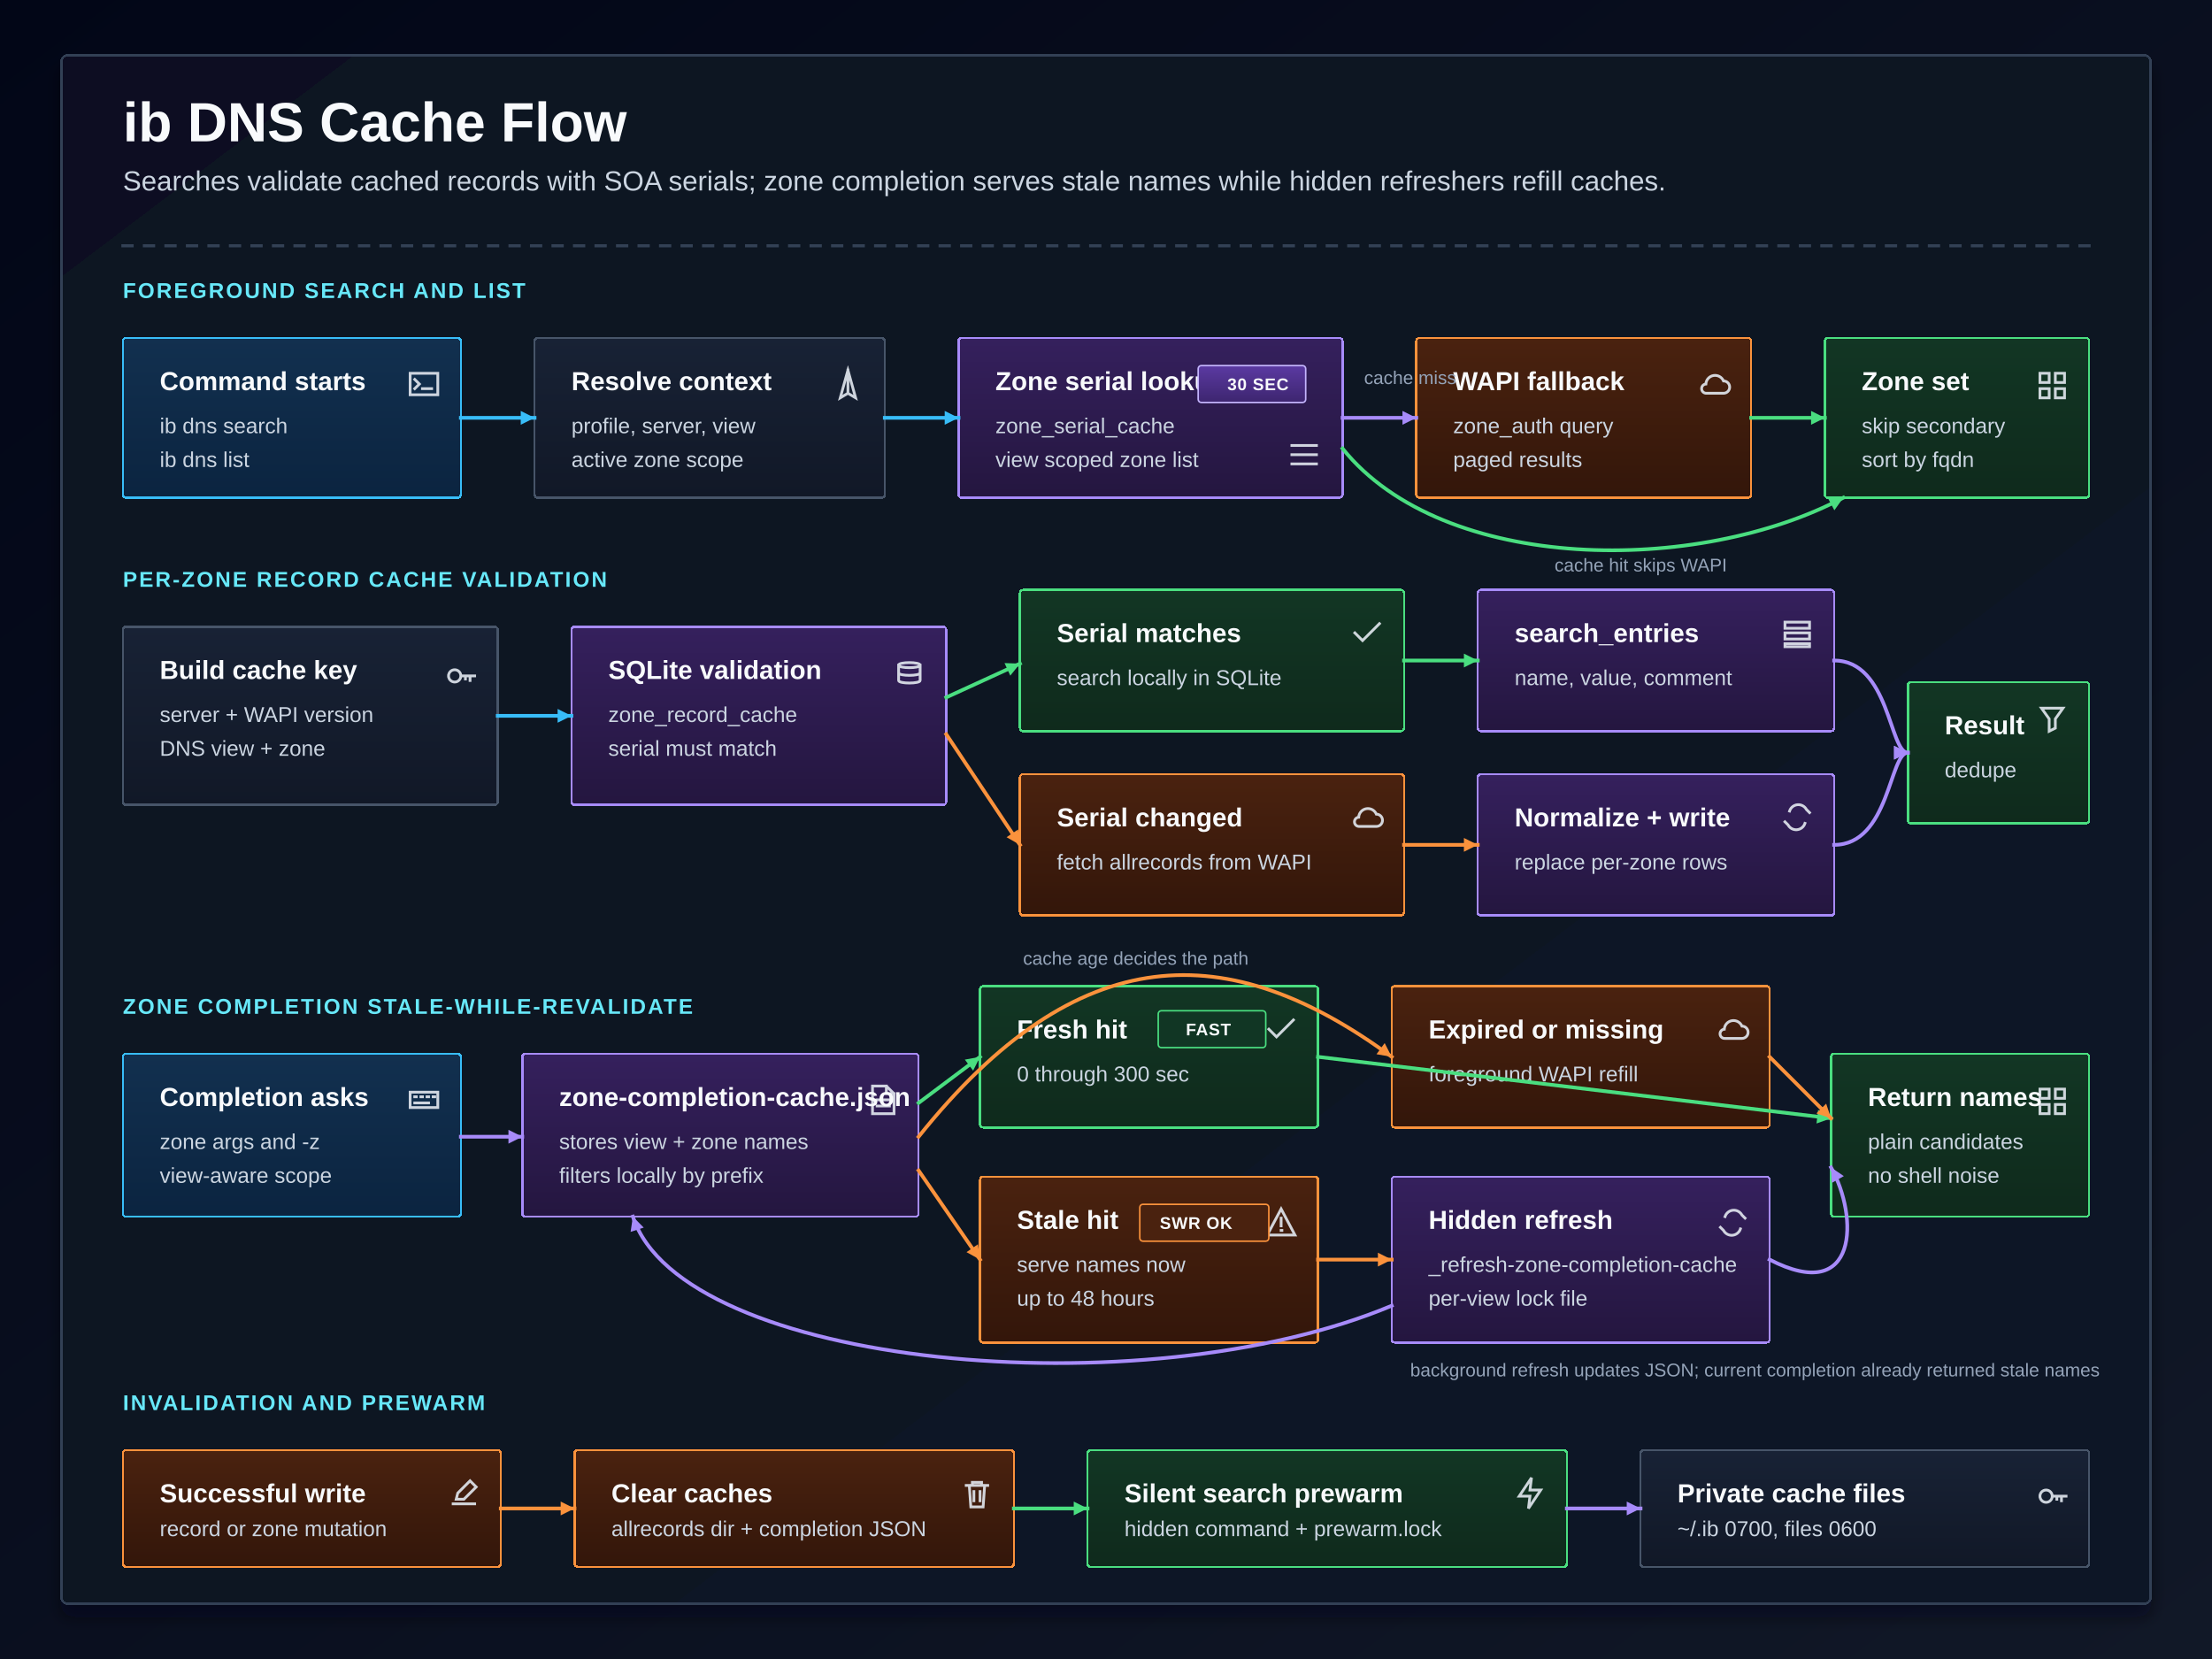
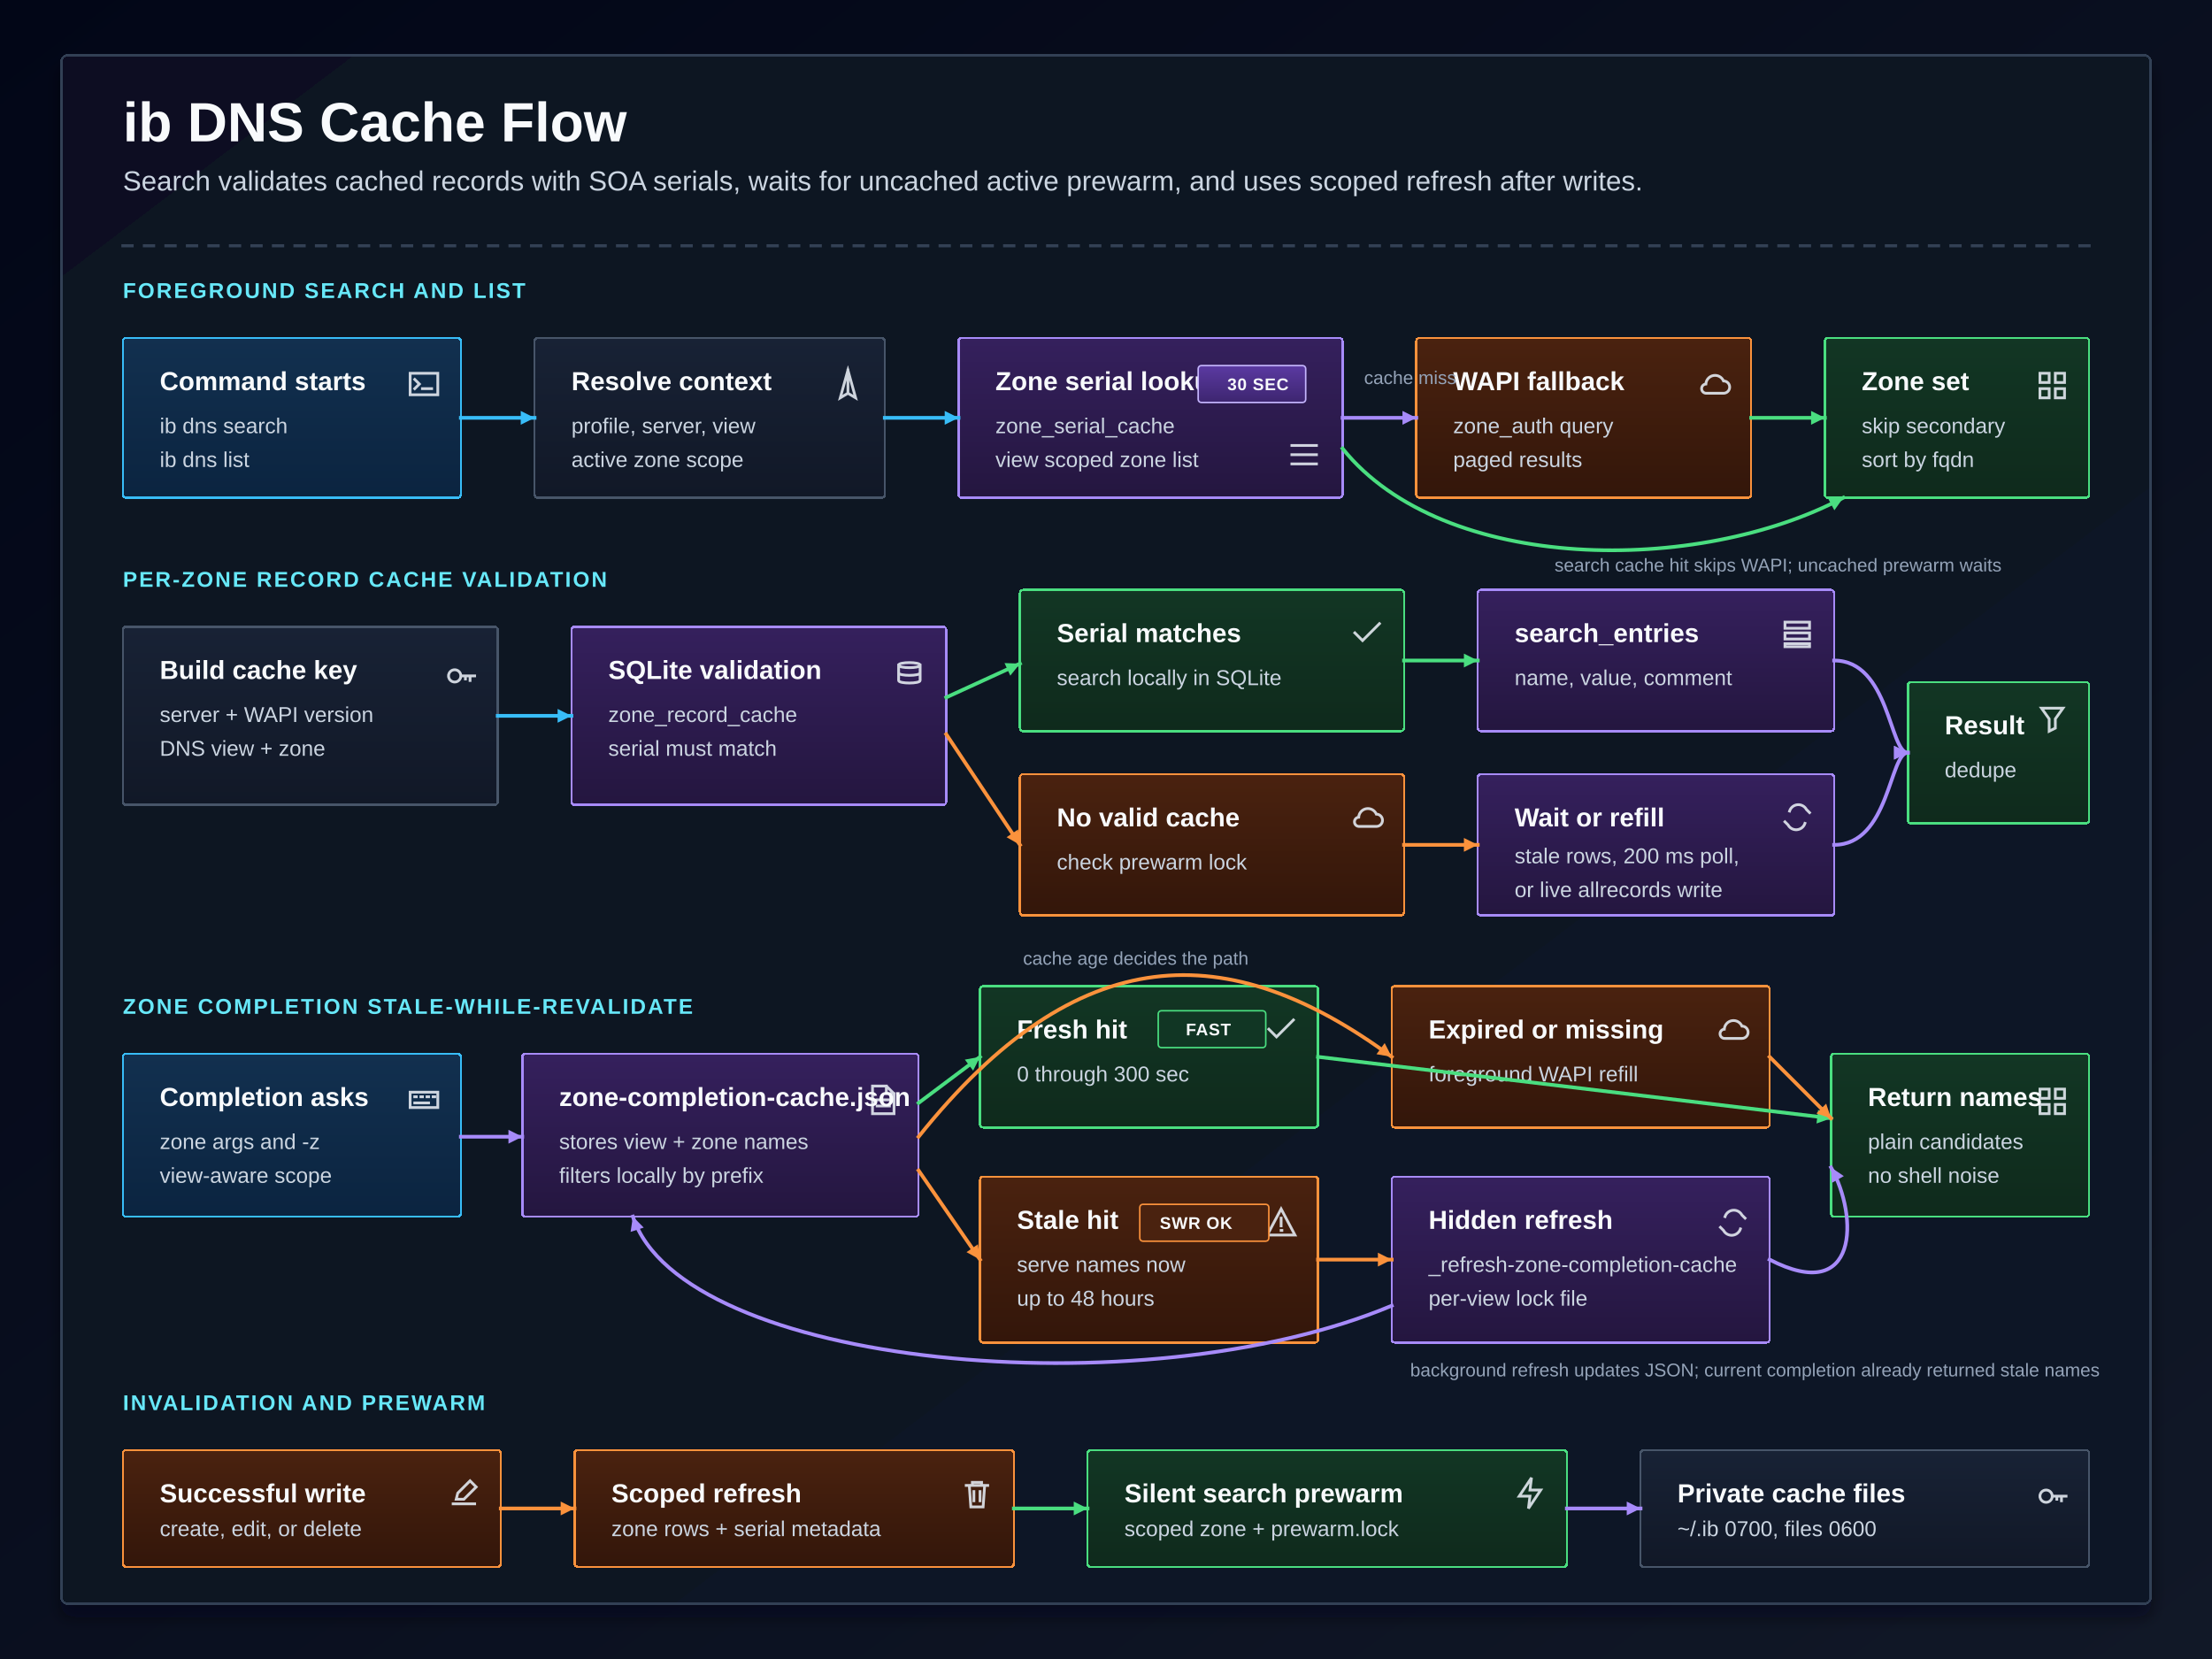
<svg xmlns="http://www.w3.org/2000/svg" width="1440" height="1080" viewBox="0 0 1440 1080" role="img" aria-labelledby="title desc">
  <defs>
    <filter id="shadow" x="-20%" y="-20%" width="140%" height="140%">
      <feDropShadow dx="0" dy="8" stdDeviation="5" flood-color="#020617" flood-opacity="0.45" />
    </filter>
    <linearGradient id="bg-grad" x1="0" y1="0" x2="1" y2="1">
      <stop offset="0%" stop-color="#020617" />
      <stop offset="100%" stop-color="#111827" />
    </linearGradient>
    <linearGradient id="panel-grad" x1="0" y1="0" x2="1" y2="1">
      <stop offset="0%" stop-color="#0b1120" />
      <stop offset="100%" stop-color="#101827" />
    </linearGradient>
    <linearGradient id="card-grad" x1="0" y1="0" x2="0" y2="1">
      <stop offset="0%" stop-color="#182235" />
      <stop offset="100%" stop-color="#111827" />
    </linearGradient>
    <linearGradient id="blue-grad" x1="0" y1="0" x2="0" y2="1">
      <stop offset="0%" stop-color="#12304f" />
      <stop offset="100%" stop-color="#0b2440" />
    </linearGradient>
    <linearGradient id="purple-grad" x1="0" y1="0" x2="0" y2="1">
      <stop offset="0%" stop-color="#35205d" />
      <stop offset="100%" stop-color="#24163f" />
    </linearGradient>
    <linearGradient id="green-grad" x1="0" y1="0" x2="0" y2="1">
      <stop offset="0%" stop-color="#123624" />
      <stop offset="100%" stop-color="#0f2a1c" />
    </linearGradient>
    <linearGradient id="orange-grad" x1="0" y1="0" x2="0" y2="1">
      <stop offset="0%" stop-color="#4a220f" />
      <stop offset="100%" stop-color="#33160a" />
    </linearGradient>
    <linearGradient id="pill-purple-grad" x1="0" y1="0" x2="0" y2="1">
      <stop offset="0%" stop-color="#5b3aa2" />
      <stop offset="100%" stop-color="#3d256f" />
    </linearGradient>
    <marker id="arrow-blue" viewBox="0 0 8 8" refX="7" refY="4" markerWidth="6" markerHeight="6" orient="auto-start-reverse">
      <path d="M 2 1.5 L 7 4 L 2 6.5 Z" fill="#38bdf8" />
    </marker>
    <marker id="arrow-purple" viewBox="0 0 8 8" refX="7" refY="4" markerWidth="6" markerHeight="6" orient="auto-start-reverse">
      <path d="M 2 1.5 L 7 4 L 2 6.5 Z" fill="#a78bfa" />
    </marker>
    <marker id="arrow-green" viewBox="0 0 8 8" refX="7" refY="4" markerWidth="6" markerHeight="6" orient="auto-start-reverse">
      <path d="M 2 1.5 L 7 4 L 2 6.5 Z" fill="#4ade80" />
    </marker>
    <marker id="arrow-orange" viewBox="0 0 8 8" refX="7" refY="4" markerWidth="6" markerHeight="6" orient="auto-start-reverse">
      <path d="M 2 1.5 L 7 4 L 2 6.5 Z" fill="#fb923c" />
    </marker>
    <symbol id="icon-terminal" viewBox="0 0 24 24">
      <path class="icon-line" d="M3 5 H21 V19 H3 Z M6 9 L9 12 L6 15 M11 15 H17" />
    </symbol>
    <symbol id="icon-compass" viewBox="0 0 24 24">
      <path class="icon-line" d="M12 3 L17 21 L12 18 L7 21 Z M12 3 V18" />
    </symbol>
    <symbol id="icon-list" viewBox="0 0 24 24">
      <path class="icon-line" d="M5 6 H19 M5 12 H19 M5 18 H19 M3 6 H3.5 M3 12 H3.5 M3 18 H3.5" />
    </symbol>
    <symbol id="icon-cloud" viewBox="0 0 24 24">
      <path class="icon-line" d="M7 18 H18 A4 4 0 0 0 18 10 A6 6 0 0 0 6.5 12 A3 3 0 0 0 7 18 Z" />
    </symbol>
    <symbol id="icon-zones" viewBox="0 0 24 24">
      <path class="icon-line" d="M4 5 H10 V11 H4 Z M14 5 H20 V11 H14 Z M4 15 H10 V21 H4 Z M14 15 H20 V21 H14 Z" />
    </symbol>
    <symbol id="icon-key" viewBox="0 0 24 24">
      <path class="icon-line" d="M4 14 A4 4 0 1 0 12 14 A4 4 0 0 0 4 14 M12 14 H21 M18 14 V17 M15 14 V16" />
    </symbol>
    <symbol id="icon-database" viewBox="0 0 24 24">
      <path class="icon-line" d="M5 7 C5 4.8 19 4.8 19 7 V17 C19 19.2 5 19.2 5 17 Z M5 7 C5 9.2 19 9.2 19 7 M5 12 C5 14.2 19 14.2 19 12" />
    </symbol>
    <symbol id="icon-check" viewBox="0 0 24 24">
      <path class="icon-line" d="M4 12 L9 17 L20 6" />
    </symbol>
    <symbol id="icon-sync" viewBox="0 0 24 24">
      <path class="icon-line" d="M7 8 A6 6 0 0 1 18 7 L20 9 M17 16 A6 6 0 0 1 6 17 L4 15" />
    </symbol>
    <symbol id="icon-rows" viewBox="0 0 24 24">
      <path class="icon-line" d="M4 5 H20 V9 H4 Z M4 12 H20 V16 H4 Z M4 19 H20 V21 H4 Z" />
    </symbol>
    <symbol id="icon-edit" viewBox="0 0 24 24">
      <path class="icon-line" d="M5 19 H19 M7 16 L8 12 L16 4 L20 8 L12 16 Z" />
    </symbol>
    <symbol id="icon-result" viewBox="0 0 24 24">
      <path class="icon-line" d="M5 5 H19 L14 12 V18 L10 20 V12 Z" />
    </symbol>
    <symbol id="icon-keyboard" viewBox="0 0 24 24">
      <path class="icon-line" d="M3 7 H21 V17 H3 Z M6 10 H7 M10 10 H11 M14 10 H15 M18 10 H19 M6 14 H15" />
    </symbol>
    <symbol id="icon-file" viewBox="0 0 24 24">
      <path class="icon-line" d="M6 3 H15 L20 8 V21 H6 Z M15 3 V8 H20 M9 12 H17 M9 16 H17" />
    </symbol>
    <symbol id="icon-alert" viewBox="0 0 24 24">
      <path class="icon-line" d="M12 3 L21 20 H3 Z M12 9 V14 M12 17 H12.5" />
    </symbol>
    <symbol id="icon-trash" viewBox="0 0 24 24">
      <path class="icon-line" d="M5 7 H19 M9 7 V5 H15 V7 M7 7 L8 21 H16 L17 7 M10 11 V17 M14 11 V17" />
    </symbol>
    <symbol id="icon-bolt" viewBox="0 0 24 24">
      <path class="icon-line" d="M13 2 L5 14 H12 L11 22 L19 10 H12 Z" />
    </symbol>
    <style>
      .bg { fill: url(#bg-grad); }
      .panel { fill: url(#panel-grad); stroke: #334155; stroke-width: 1.5; filter: url(#shadow); shape-rendering: crispEdges; }
      .card, .card-blue, .card-purple, .card-green, .card-orange {
        transform-box: fill-box;
        transform-origin: center;
        transform: scale(1);
        shape-rendering: crispEdges;
      }
      .card { fill: url(#card-grad); stroke: #475569; stroke-width: 1.5; }
      .card-blue { fill: url(#blue-grad); stroke: #38bdf8; stroke-width: 1.5; }
      .card-purple { fill: url(#purple-grad); stroke: #a78bfa; stroke-width: 1.5; }
      .card-green { fill: url(#green-grad); stroke: #4ade80; stroke-width: 1.5; }
      .card-orange { fill: url(#orange-grad); stroke: #fb923c; stroke-width: 1.5; }
      .pill-blue { fill: #12304f; stroke: #38bdf8; stroke-width: 1; }
      .pill-purple { fill: url(#pill-purple-grad); stroke: #c4b5fd; stroke-width: 1; }
      .pill-green { fill: #113624; stroke: #4ade80; stroke-width: 1; }
      .pill-orange { fill: #4a220f; stroke: #fb923c; stroke-width: 1; }
      .title { fill: #f8fafc; font: 700 36px Arial, sans-serif; letter-spacing: 0; }
      .subtitle { fill: #cbd5e1; font: 400 18px Arial, sans-serif; letter-spacing: 0; }
      .lane { fill: #67e8f9; font: 700 14px Arial, sans-serif; letter-spacing: 1.2px; }
      .label { fill: #f8fafc; font: 700 17px Arial, sans-serif; letter-spacing: 0; }
      .body { fill: #cbd5e1; font: 400 14px Arial, sans-serif; letter-spacing: 0; }
      .small { fill: #94a3b8; font: 400 12px Arial, sans-serif; letter-spacing: 0; }
      .badge { fill: #f8fafc; font: 700 11px Arial, sans-serif; letter-spacing: 0.4px; }
      .icon { opacity: 0.9; }
      .icon-line { fill: none; stroke: #e2e8f0; stroke-width: 1.8; stroke-linecap: square; stroke-linejoin: miter; }
      .blue-line { fill: none; stroke: #38bdf8; stroke-width: 2.4; stroke-linecap: square; stroke-linejoin: miter; marker-end: url(#arrow-blue); }
      .purple-line { fill: none; stroke: #a78bfa; stroke-width: 2.4; stroke-linecap: square; stroke-linejoin: miter; marker-end: url(#arrow-purple); }
      .green-line { fill: none; stroke: #4ade80; stroke-width: 2.4; stroke-linecap: square; stroke-linejoin: miter; marker-end: url(#arrow-green); }
      .orange-line { fill: none; stroke: #fb923c; stroke-width: 2.4; stroke-linecap: square; stroke-linejoin: miter; marker-end: url(#arrow-orange); }
      .muted-line { fill: none; stroke: #334155; stroke-width: 2; stroke-linecap: square; stroke-linejoin: miter; stroke-dasharray: 6 8; }
    </style>
  </defs>
  <rect class="bg" x="0" y="0" width="1440" height="1080" />
  <rect class="panel" x="40" y="36" width="1360" height="1008" rx="4" />
  <text class="title" x="80" y="92">ib DNS Cache Flow</text>
-   <text class="subtitle" x="80" y="124">Searches validate cached records with SOA serials; zone completion serves stale names while hidden refreshers refill caches.</text>
+   <text class="subtitle" x="80" y="124">Search validates cached records with SOA serials, waits for uncached active prewarm, and uses scoped refresh after writes.</text>
  <line class="muted-line" x1="80" y1="160" x2="1360" y2="160" />
  <text class="lane" x="80" y="194">FOREGROUND SEARCH AND LIST</text>
  <rect class="card-blue" x="80" y="220" width="220" height="104" rx="2" />
  <use href="#icon-terminal" class="icon" x="264" y="238" width="24" height="24" />
  <text class="label" x="104" y="254">Command starts</text>
  <text class="body" x="104" y="282">ib dns search</text>
  <text class="body" x="104" y="304">ib dns list</text>
  <rect class="card" x="348" y="220" width="228" height="104" rx="2" />
  <use href="#icon-compass" class="icon" x="540" y="238" width="24" height="24" />
  <text class="label" x="372" y="254">Resolve context</text>
  <text class="body" x="372" y="282">profile, server, view</text>
  <text class="body" x="372" y="304">active zone scope</text>
  <rect class="card-purple" x="624" y="220" width="250" height="104" rx="2" />
  <use href="#icon-list" class="icon" x="838" y="284" width="24" height="24" />
  <text class="label" x="648" y="254">Zone serial lookup</text>
  <text class="body" x="648" y="282">zone_serial_cache</text>
  <text class="body" x="648" y="304">view scoped zone list</text>
  <rect class="pill-purple" x="780" y="238" width="70" height="24" rx="2" />
  <text class="badge" x="799" y="254">30 SEC</text>
  <rect class="card-orange" x="922" y="220" width="218" height="104" rx="2" />
  <use href="#icon-cloud" class="icon" x="1104" y="238" width="24" height="24" />
  <text class="label" x="946" y="254">WAPI fallback</text>
  <text class="body" x="946" y="282">zone_auth query</text>
  <text class="body" x="946" y="304">paged results</text>
  <rect class="card-green" x="1188" y="220" width="172" height="104" rx="2" />
  <use href="#icon-zones" class="icon" x="1324" y="238" width="24" height="24" />
  <text class="label" x="1212" y="254">Zone set</text>
  <text class="body" x="1212" y="282">skip secondary</text>
  <text class="body" x="1212" y="304">sort by fqdn</text>
  <path class="blue-line" d="M 300 272 L 348 272" />
  <path class="blue-line" d="M 576 272 L 624 272" />
  <path class="purple-line" d="M 874 272 L 922 272" />
  <path class="green-line" d="M 1140 272 L 1188 272" />
  <path class="green-line" d="M 874 292 C 940 374 1106 374 1200 324" />
  <text class="small" x="888" y="250">cache miss</text>
-   <text class="small" x="1012" y="372">cache hit skips WAPI</text>
+   <text class="small" x="1012" y="372">search cache hit skips WAPI; uncached prewarm waits</text>
  <text class="lane" x="80" y="382">PER-ZONE RECORD CACHE VALIDATION</text>
  <rect class="card" x="80" y="408" width="244" height="116" rx="2" />
  <use href="#icon-key" class="icon" x="288" y="426" width="24" height="24" />
  <text class="label" x="104" y="442">Build cache key</text>
  <text class="body" x="104" y="470">server + WAPI version</text>
  <text class="body" x="104" y="492">DNS view + zone</text>
  <rect class="card-purple" x="372" y="408" width="244" height="116" rx="2" />
  <use href="#icon-database" class="icon" x="580" y="426" width="24" height="24" />
  <text class="label" x="396" y="442">SQLite validation</text>
  <text class="body" x="396" y="470">zone_record_cache</text>
  <text class="body" x="396" y="492">serial must match</text>
  <rect class="card-green" x="664" y="384" width="250" height="92" rx="2" />
  <use href="#icon-check" class="icon" x="878" y="400" width="24" height="24" />
  <text class="label" x="688" y="418">Serial matches</text>
  <text class="body" x="688" y="446">search locally in SQLite</text>
  <rect class="card-orange" x="664" y="504" width="250" height="92" rx="2" />
  <use href="#icon-cloud" class="icon" x="878" y="520" width="24" height="24" />
-   <text class="label" x="688" y="538">Serial changed</text>
-   <text class="body" x="688" y="566">fetch allrecords from WAPI</text>
+   <text class="label" x="688" y="538">No valid cache</text>
+   <text class="body" x="688" y="566">check prewarm lock</text>
  <rect class="card-purple" x="962" y="384" width="232" height="92" rx="2" />
  <use href="#icon-rows" class="icon" x="1158" y="400" width="24" height="24" />
  <text class="label" x="986" y="418">search_entries</text>
  <text class="body" x="986" y="446">name, value, comment</text>
  <rect class="card-purple" x="962" y="504" width="232" height="92" rx="2" />
  <use href="#icon-sync" class="icon" x="1158" y="520" width="24" height="24" />
-   <text class="label" x="986" y="538">Normalize + write</text>
-   <text class="body" x="986" y="566">replace per-zone rows</text>
+   <text class="label" x="986" y="538">Wait or refill</text>
+   <text class="body" x="986" y="562">stale rows, 200 ms poll,</text>
+   <text class="body" x="986" y="584">or live allrecords write</text>
  <rect class="card-green" x="1242" y="444" width="118" height="92" rx="2" />
  <use href="#icon-result" class="icon" x="1324" y="456" width="24" height="24" />
  <text class="label" x="1266" y="478">Result</text>
  <text class="body" x="1266" y="506">dedupe</text>
  <path class="blue-line" d="M 324 466 L 372 466" />
  <path class="green-line" d="M 616 454 L 664 432" />
  <path class="orange-line" d="M 616 478 L 664 550" />
  <path class="green-line" d="M 914 430 L 962 430" />
  <path class="orange-line" d="M 914 550 L 962 550" />
  <path class="purple-line" d="M 1194 430 C 1230 430 1230 490 1242 490" />
  <path class="purple-line" d="M 1194 550 C 1230 550 1230 490 1242 490" />
  <text class="lane" x="80" y="660">ZONE COMPLETION STALE-WHILE-REVALIDATE</text>
  <rect class="card-blue" x="80" y="686" width="220" height="106" rx="2" />
  <use href="#icon-keyboard" class="icon" x="264" y="704" width="24" height="24" />
  <text class="label" x="104" y="720">Completion asks</text>
  <text class="body" x="104" y="748">zone args and -z</text>
  <text class="body" x="104" y="770">view-aware scope</text>
  <rect class="card-purple" x="340" y="686" width="258" height="106" rx="2" />
  <use href="#icon-file" class="icon" x="562" y="704" width="24" height="24" />
  <text class="label" x="364" y="720">zone-completion-cache.json</text>
  <text class="body" x="364" y="748">stores view + zone names</text>
  <text class="body" x="364" y="770">filters locally by prefix</text>
  <rect class="card-green" x="638" y="642" width="220" height="92" rx="2" />
  <use href="#icon-check" class="icon" x="822" y="658" width="24" height="24" />
  <text class="label" x="662" y="676">Fresh hit</text>
  <text class="body" x="662" y="704">0 through 300 sec</text>
  <rect class="pill-green" x="754" y="658" width="70" height="24" rx="2" />
  <text class="badge" x="772" y="674">FAST</text>
  <rect class="card-orange" x="638" y="766" width="220" height="108" rx="2" />
  <use href="#icon-alert" class="icon" x="822" y="784" width="24" height="24" />
  <text class="label" x="662" y="800">Stale hit</text>
  <text class="body" x="662" y="828">serve names now</text>
  <text class="body" x="662" y="850">up to 48 hours</text>
  <rect class="pill-orange" x="742" y="784" width="84" height="24" rx="2" />
  <text class="badge" x="755" y="800">SWR OK</text>
  <rect class="card-purple" x="906" y="766" width="246" height="108" rx="2" />
  <use href="#icon-sync" class="icon" x="1116" y="784" width="24" height="24" />
  <text class="label" x="930" y="800">Hidden refresh</text>
  <text class="body" x="930" y="828">_refresh-zone-completion-cache</text>
  <text class="body" x="930" y="850">per-view lock file</text>
  <rect class="card-orange" x="906" y="642" width="246" height="92" rx="2" />
  <use href="#icon-cloud" class="icon" x="1116" y="658" width="24" height="24" />
  <text class="label" x="930" y="676">Expired or missing</text>
  <text class="body" x="930" y="704">foreground WAPI refill</text>
  <rect class="card-green" x="1192" y="686" width="168" height="106" rx="2" />
  <use href="#icon-zones" class="icon" x="1324" y="704" width="24" height="24" />
  <text class="label" x="1216" y="720">Return names</text>
  <text class="body" x="1216" y="748">plain candidates</text>
  <text class="body" x="1216" y="770">no shell noise</text>
  <path class="purple-line" d="M 300 740 L 340 740" />
  <path class="green-line" d="M 598 718 L 638 688" />
  <path class="orange-line" d="M 598 762 L 638 820" />
  <path class="orange-line" d="M 598 740 C 702 610 800 610 906 688" />
  <path class="green-line" d="M 858 688 L 1192 728" />
  <path class="orange-line" d="M 858 820 L 906 820" />
  <path class="purple-line" d="M 1152 820 C 1210 850 1210 792 1192 760" />
  <path class="orange-line" d="M 1152 688 L 1192 728" />
  <path class="purple-line" d="M 906 850 C 744 918 444 890 412 792" />
  <text class="small" x="666" y="628">cache age decides the path</text>
  <text class="small" x="918" y="896">background refresh updates JSON; current completion already returned stale names</text>
  <text class="lane" x="80" y="918">INVALIDATION AND PREWARM</text>
  <rect class="card-orange" x="80" y="944" width="246" height="76" rx="2" />
  <use href="#icon-edit" class="icon" x="290" y="960" width="24" height="24" />
  <text class="label" x="104" y="978">Successful write</text>
-   <text class="body" x="104" y="1000">record or zone mutation</text>
+   <text class="body" x="104" y="1000">create, edit, or delete</text>
  <rect class="card-orange" x="374" y="944" width="286" height="76" rx="2" />
  <use href="#icon-trash" class="icon" x="624" y="960" width="24" height="24" />
-   <text class="label" x="398" y="978">Clear caches</text>
-   <text class="body" x="398" y="1000">allrecords dir + completion JSON</text>
+   <text class="label" x="398" y="978">Scoped refresh</text>
+   <text class="body" x="398" y="1000">zone rows + serial metadata</text>
  <rect class="card-green" x="708" y="944" width="312" height="76" rx="2" />
  <use href="#icon-bolt" class="icon" x="984" y="960" width="24" height="24" />
  <text class="label" x="732" y="978">Silent search prewarm</text>
-   <text class="body" x="732" y="1000">hidden command + prewarm.lock</text>
+   <text class="body" x="732" y="1000">scoped zone + prewarm.lock</text>
  <rect class="card" x="1068" y="944" width="292" height="76" rx="2" />
  <use href="#icon-key" class="icon" x="1324" y="960" width="24" height="24" />
  <text class="label" x="1092" y="978">Private cache files</text>
  <text class="body" x="1092" y="1000">~/.ib 0700, files 0600</text>
  <path class="orange-line" d="M 326 982 L 374 982" />
  <path class="green-line" d="M 660 982 L 708 982" />
  <path class="purple-line" d="M 1020 982 L 1068 982" />
</svg>
